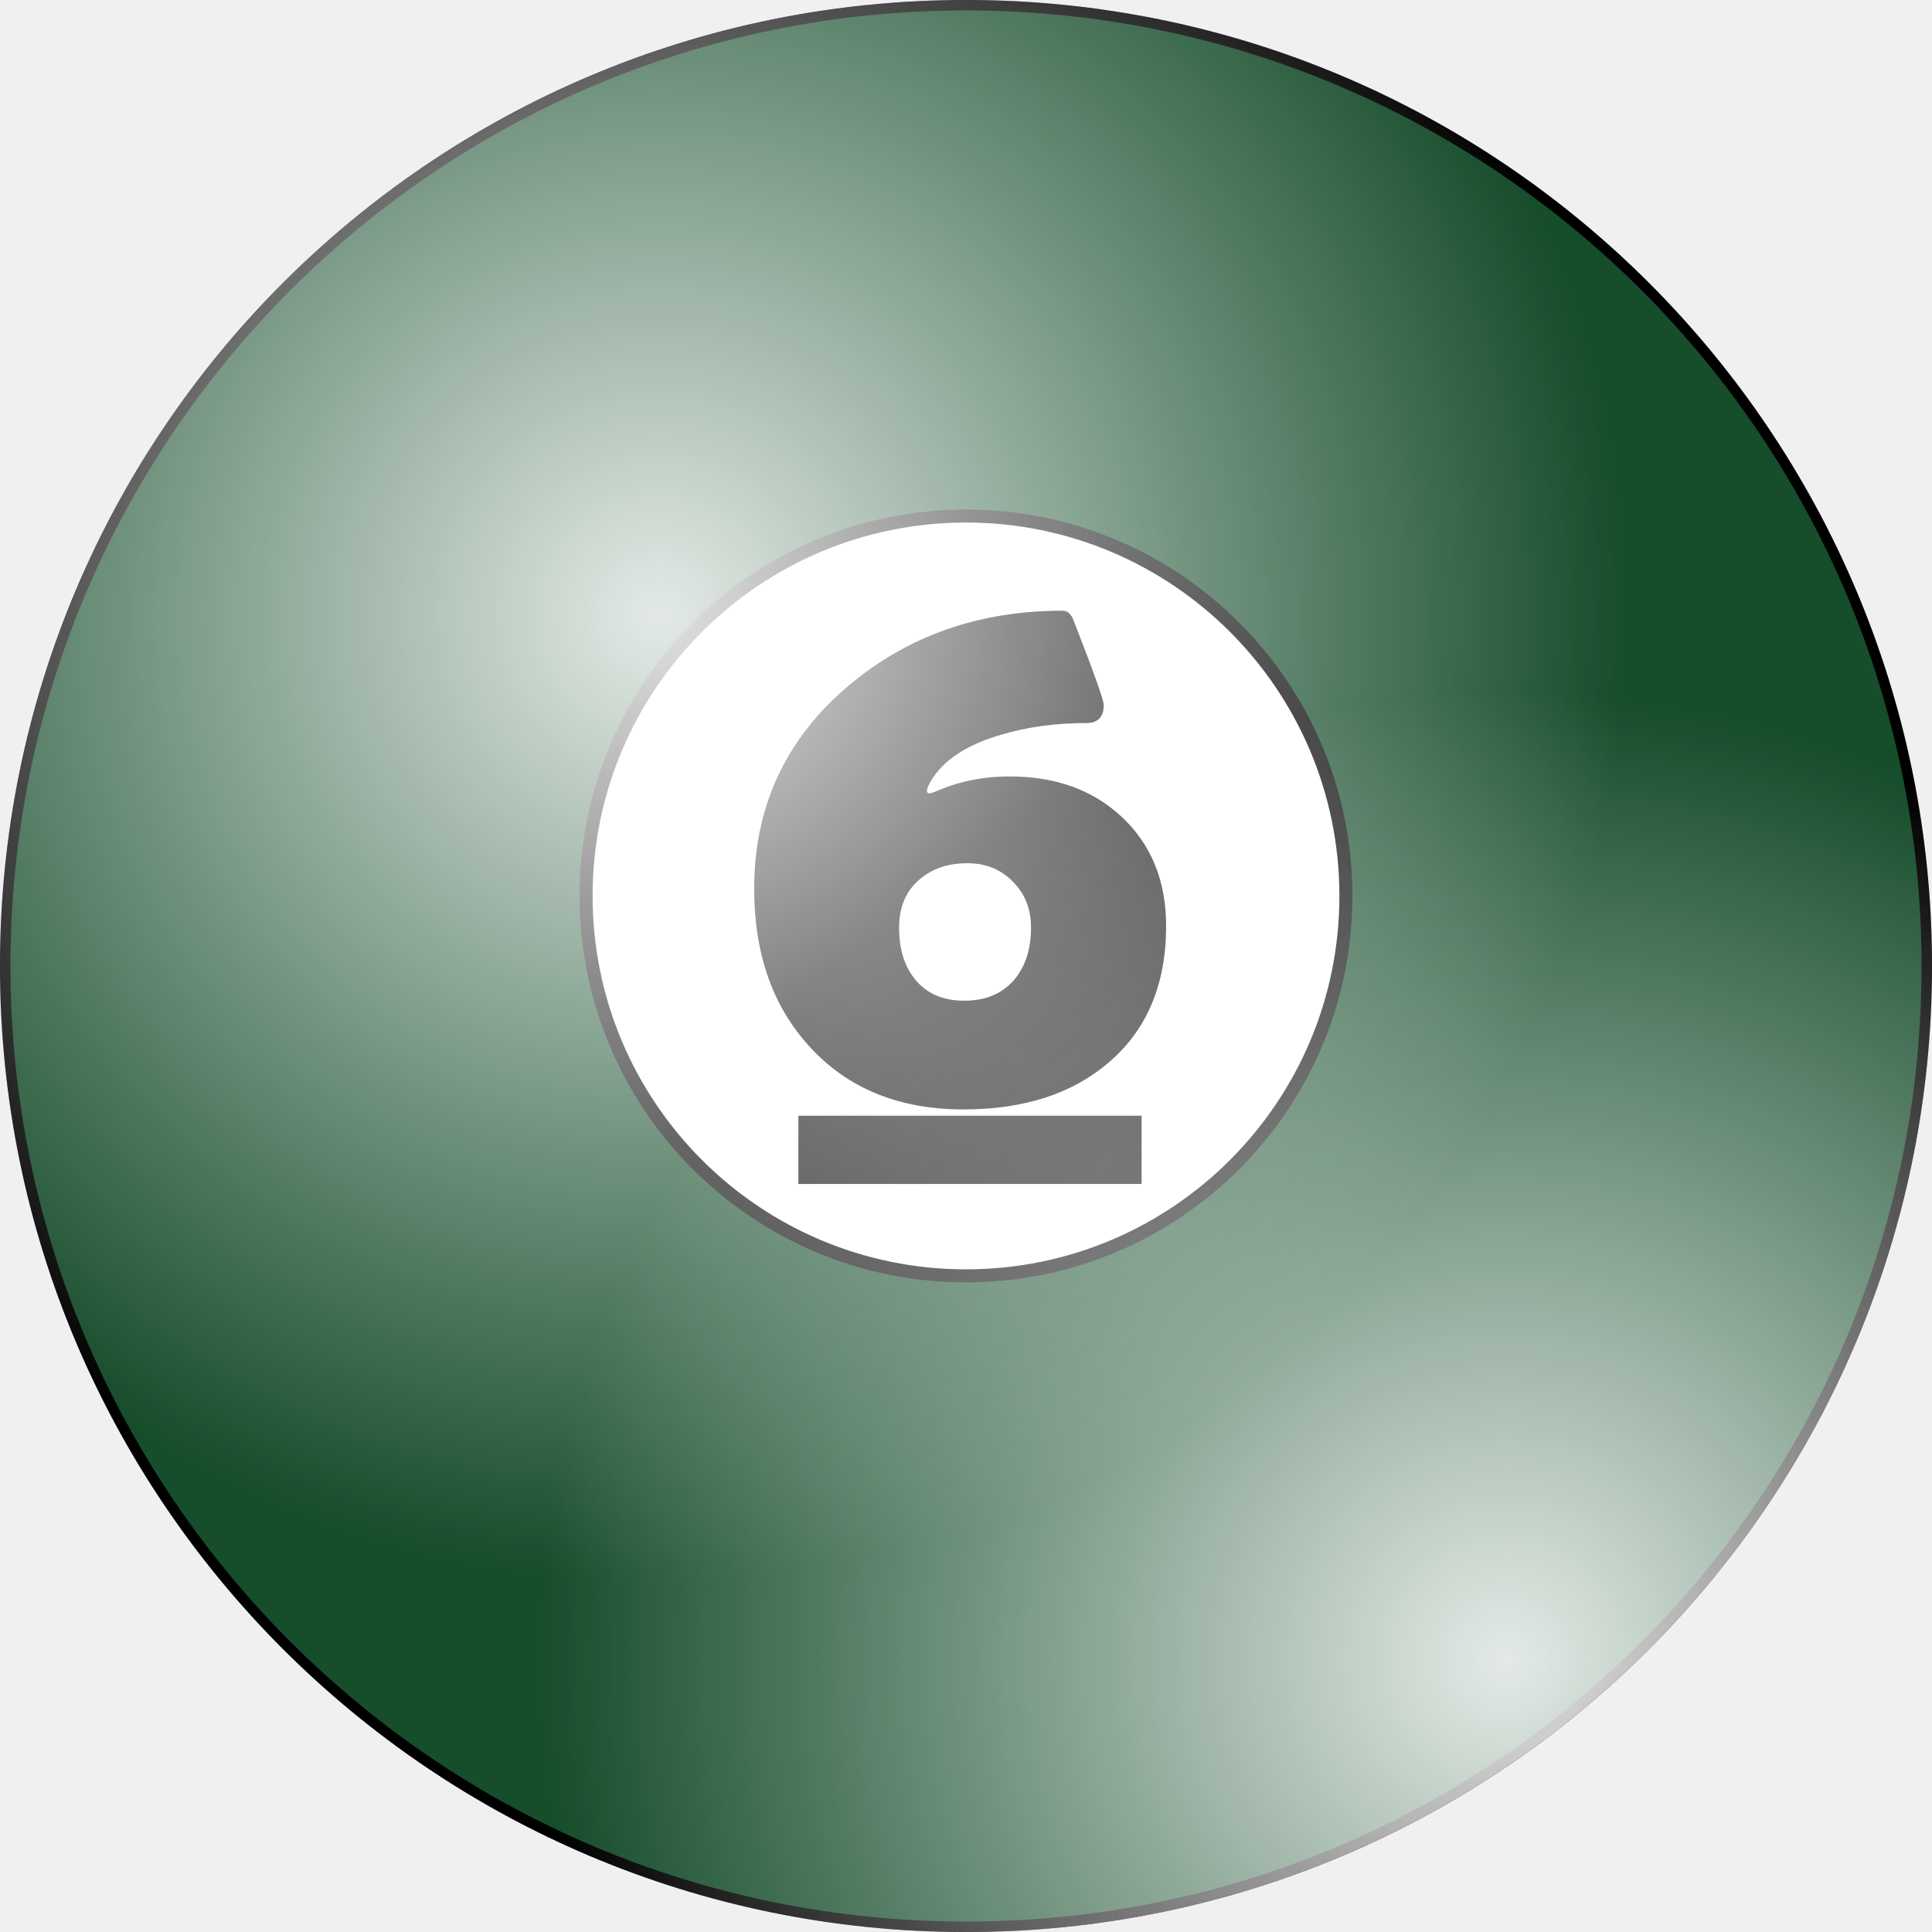
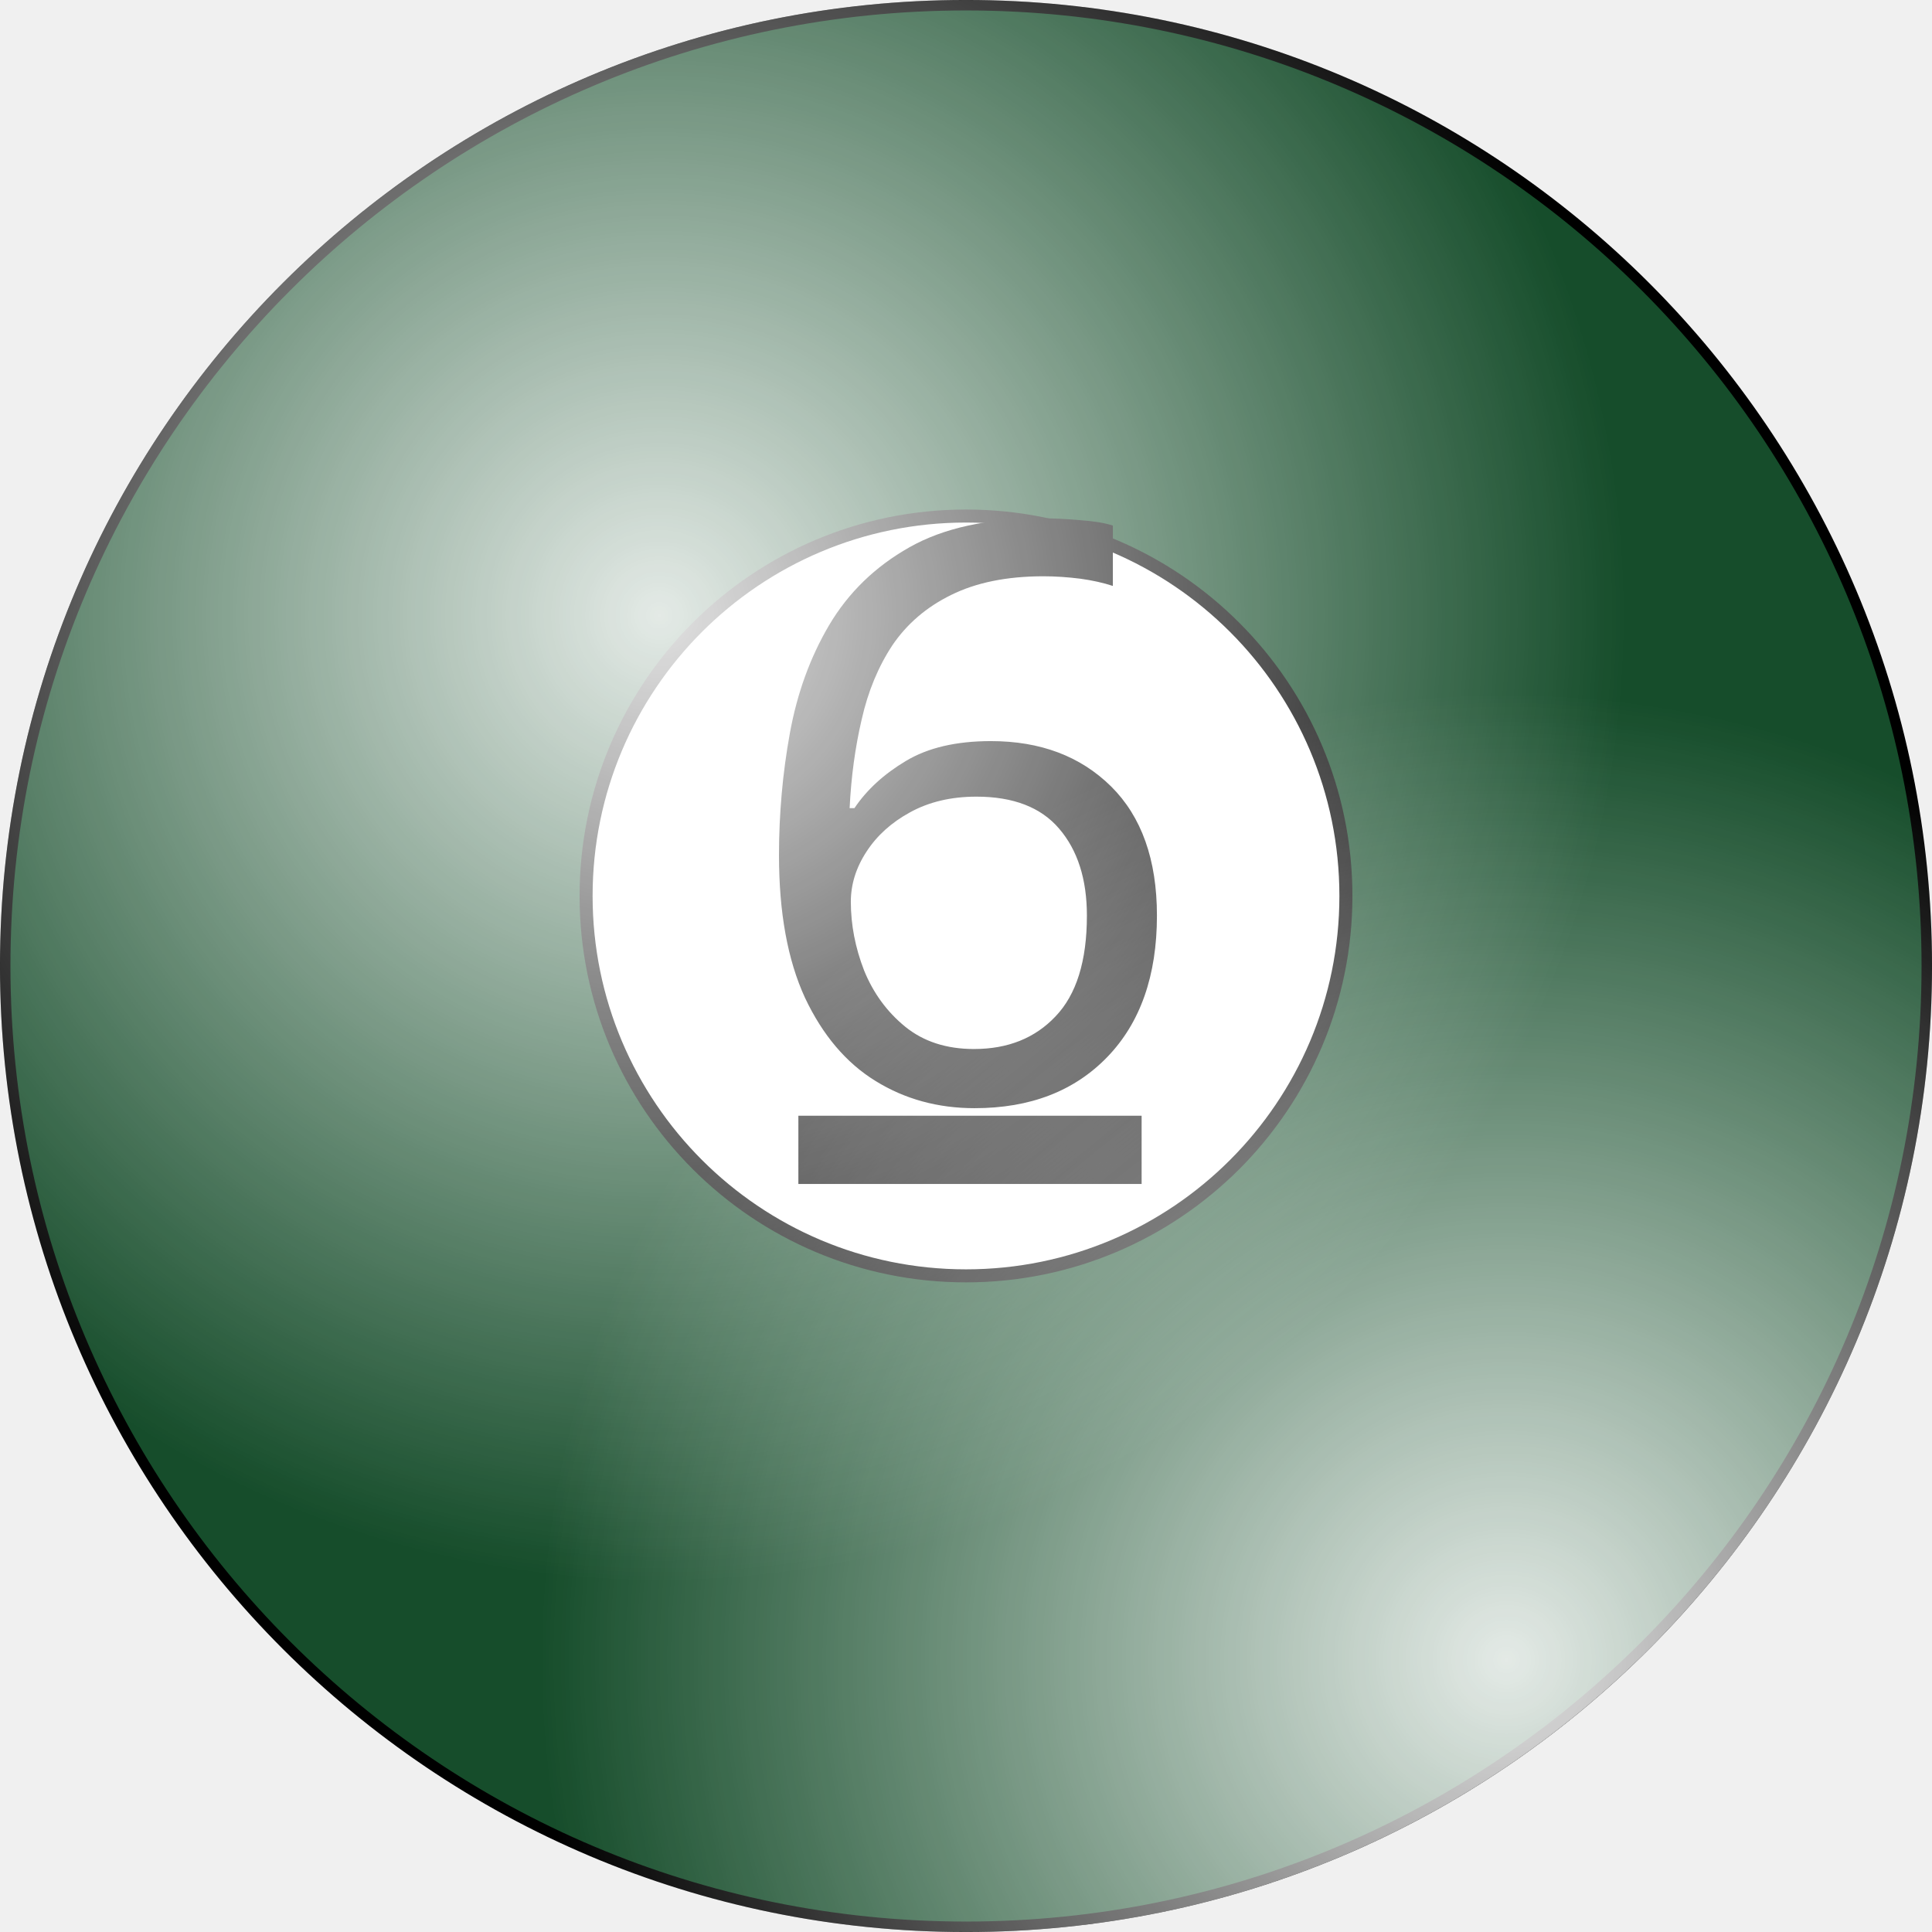
<svg xmlns="http://www.w3.org/2000/svg" xmlns:xlink="http://www.w3.org/1999/xlink" width="50mm" height="50mm" viewBox="0 0 50 50" version="1.1" id="svg8">
  <defs id="defs2">
-     <radialGradient xlink:href="#linearGradient1135" id="radialGradient1561-9" cx="54.447" cy="49.531" fx="54.447" fy="49.531" r="32.128" gradientTransform="matrix(0.7781381,0,0,0.7781381,-3.382362,4.411752)" gradientUnits="userSpaceOnUse" />
+     <radialGradient xlink:href="#linearGradient1135" id="radialGradient1561-9" cx="54.447" cy="49.531" fx="54.447" fy="49.531" r="32.128" gradientTransform="matrix(0.7781381,0,0,0.7781381,-3.382357,4.411756)" gradientUnits="userSpaceOnUse" />
    <linearGradient id="linearGradient1135">
      <stop style="stop-color:#ffffff;stop-opacity:1;" offset="0" id="stop1131" />
      <stop style="stop-color:#ffffff;stop-opacity:0;" offset="1" id="stop1133" />
    </linearGradient>
-     <radialGradient xlink:href="#linearGradient1135" id="radialGradient1561" cx="26.274" cy="14.8" fx="26.274" fy="14.8" r="32.128" gradientTransform="matrix(0.7781381,0,0,0.7781381,-3.382358,4.411753)" gradientUnits="userSpaceOnUse" />
+     <radialGradient xlink:href="#linearGradient1135" id="radialGradient1561" cx="26.274" cy="14.8" fx="26.274" fy="14.8" r="32.128" gradientTransform="matrix(0.7781381,0,0,0.7781381,-3.382359,4.411756)" gradientUnits="userSpaceOnUse" />
  </defs>
  <g id="layer1">
    <circle style="display:inline;fill:#164d2b;fill-opacity:1;stroke:#000000;stroke-width:0.271;stroke-opacity:1;paint-order:markers fill stroke" id="path833" cx="25" cy="25" r="24.865" />
    <circle style="display:inline;fill:#ffffff;fill-opacity:1;stroke:#000000;stroke-width:0.337;stroke-opacity:1;paint-order:markers fill stroke" id="path891" cx="25" cy="23.187" r="9.832" />
-     <g aria-label="6" id="text1149" style="font-style:normal;font-variant:normal;font-weight:normal;font-stretch:normal;font-size:20.814px;line-height:1.25;font-family:'Berlin Sans FB Demi';-inkscape-font-specification:'Berlin Sans FB Demi';display:inline;stroke-width:0.265">
-       <path d="m 30.179,23.966 q 0,2.277 -1.504,3.547 -1.413,1.199 -3.74,1.199 -2.5,0 -3.984,-1.626 -1.433,-1.565 -1.433,-4.086 0,-3.181 2.429,-5.244 2.307,-1.951 5.549,-1.951 0.193,0 0.285,0.244 0.783,2.002 0.783,2.195 0,0.468 -0.447,0.468 -1.199,0 -2.216,0.305 -1.321,0.386 -1.799,1.179 -0.112,0.183 -0.112,0.274 0,0.061 0.061,0.061 0.041,0 0.152,-0.041 0.884,-0.396 1.931,-0.396 1.768,0 2.886,1.037 1.159,1.077 1.159,2.835 z m -3.496,0.041 q 0,-0.722 -0.468,-1.189 -0.468,-0.478 -1.179,-0.478 -0.772,0 -1.27,0.447 -0.498,0.447 -0.498,1.22 0,0.833 0.417,1.342 0.447,0.549 1.27,0.549 0.823,0 1.291,-0.539 0.437,-0.518 0.437,-1.352 z" style="font-style:normal;font-variant:normal;font-weight:normal;font-stretch:normal;font-size:20.814px;font-family:'Berlin Sans FB Demi';-inkscape-font-specification:'Berlin Sans FB Demi';stroke-width:0.265" id="path842" />
-     </g>
+     <text xml:space="preserve" style="font-style:normal;font-variant:normal;font-weight:normal;font-stretch:normal;font-size:20.814px;line-height:1.25;font-family:'Berlin Sans FB Demi';-inkscape-font-specification:'Berlin Sans FB Demi';display:inline;stroke-width:0.265" x="19.02" y="28.479" id="text1149">
+       <tspan id="tspan1147" x="19.02" y="28.479" style="font-style:normal;font-variant:normal;font-weight:normal;font-stretch:normal;font-size:20.814px;font-family:'Berlin Sans FB Demi';-inkscape-font-specification:'Berlin Sans FB Demi';stroke-width:0.265">6</tspan>
+     </text>
    <rect style="opacity:1;fill:#000000;fill-opacity:1;stroke:#000000;stroke-width:0.272;stroke-opacity:1;paint-order:markers fill stroke" id="rect1293" width="8.611" height="1.494" x="20.798" y="29.011" />
    <circle style="display:inline;opacity:0.881;mix-blend-mode:normal;fill:url(#radialGradient1561-9);fill-opacity:1;stroke:none;stroke-width:0.213;stroke-opacity:1;paint-order:markers fill stroke" id="path1129-9" cx="25" cy="25" r="25" />
    <circle style="display:inline;opacity:0.881;mix-blend-mode:normal;fill:url(#radialGradient1561);fill-opacity:1;stroke:none;stroke-width:0.213;stroke-opacity:1;paint-order:markers fill stroke" id="path1129" cx="25" cy="25" r="25" />
  </g>
</svg>
